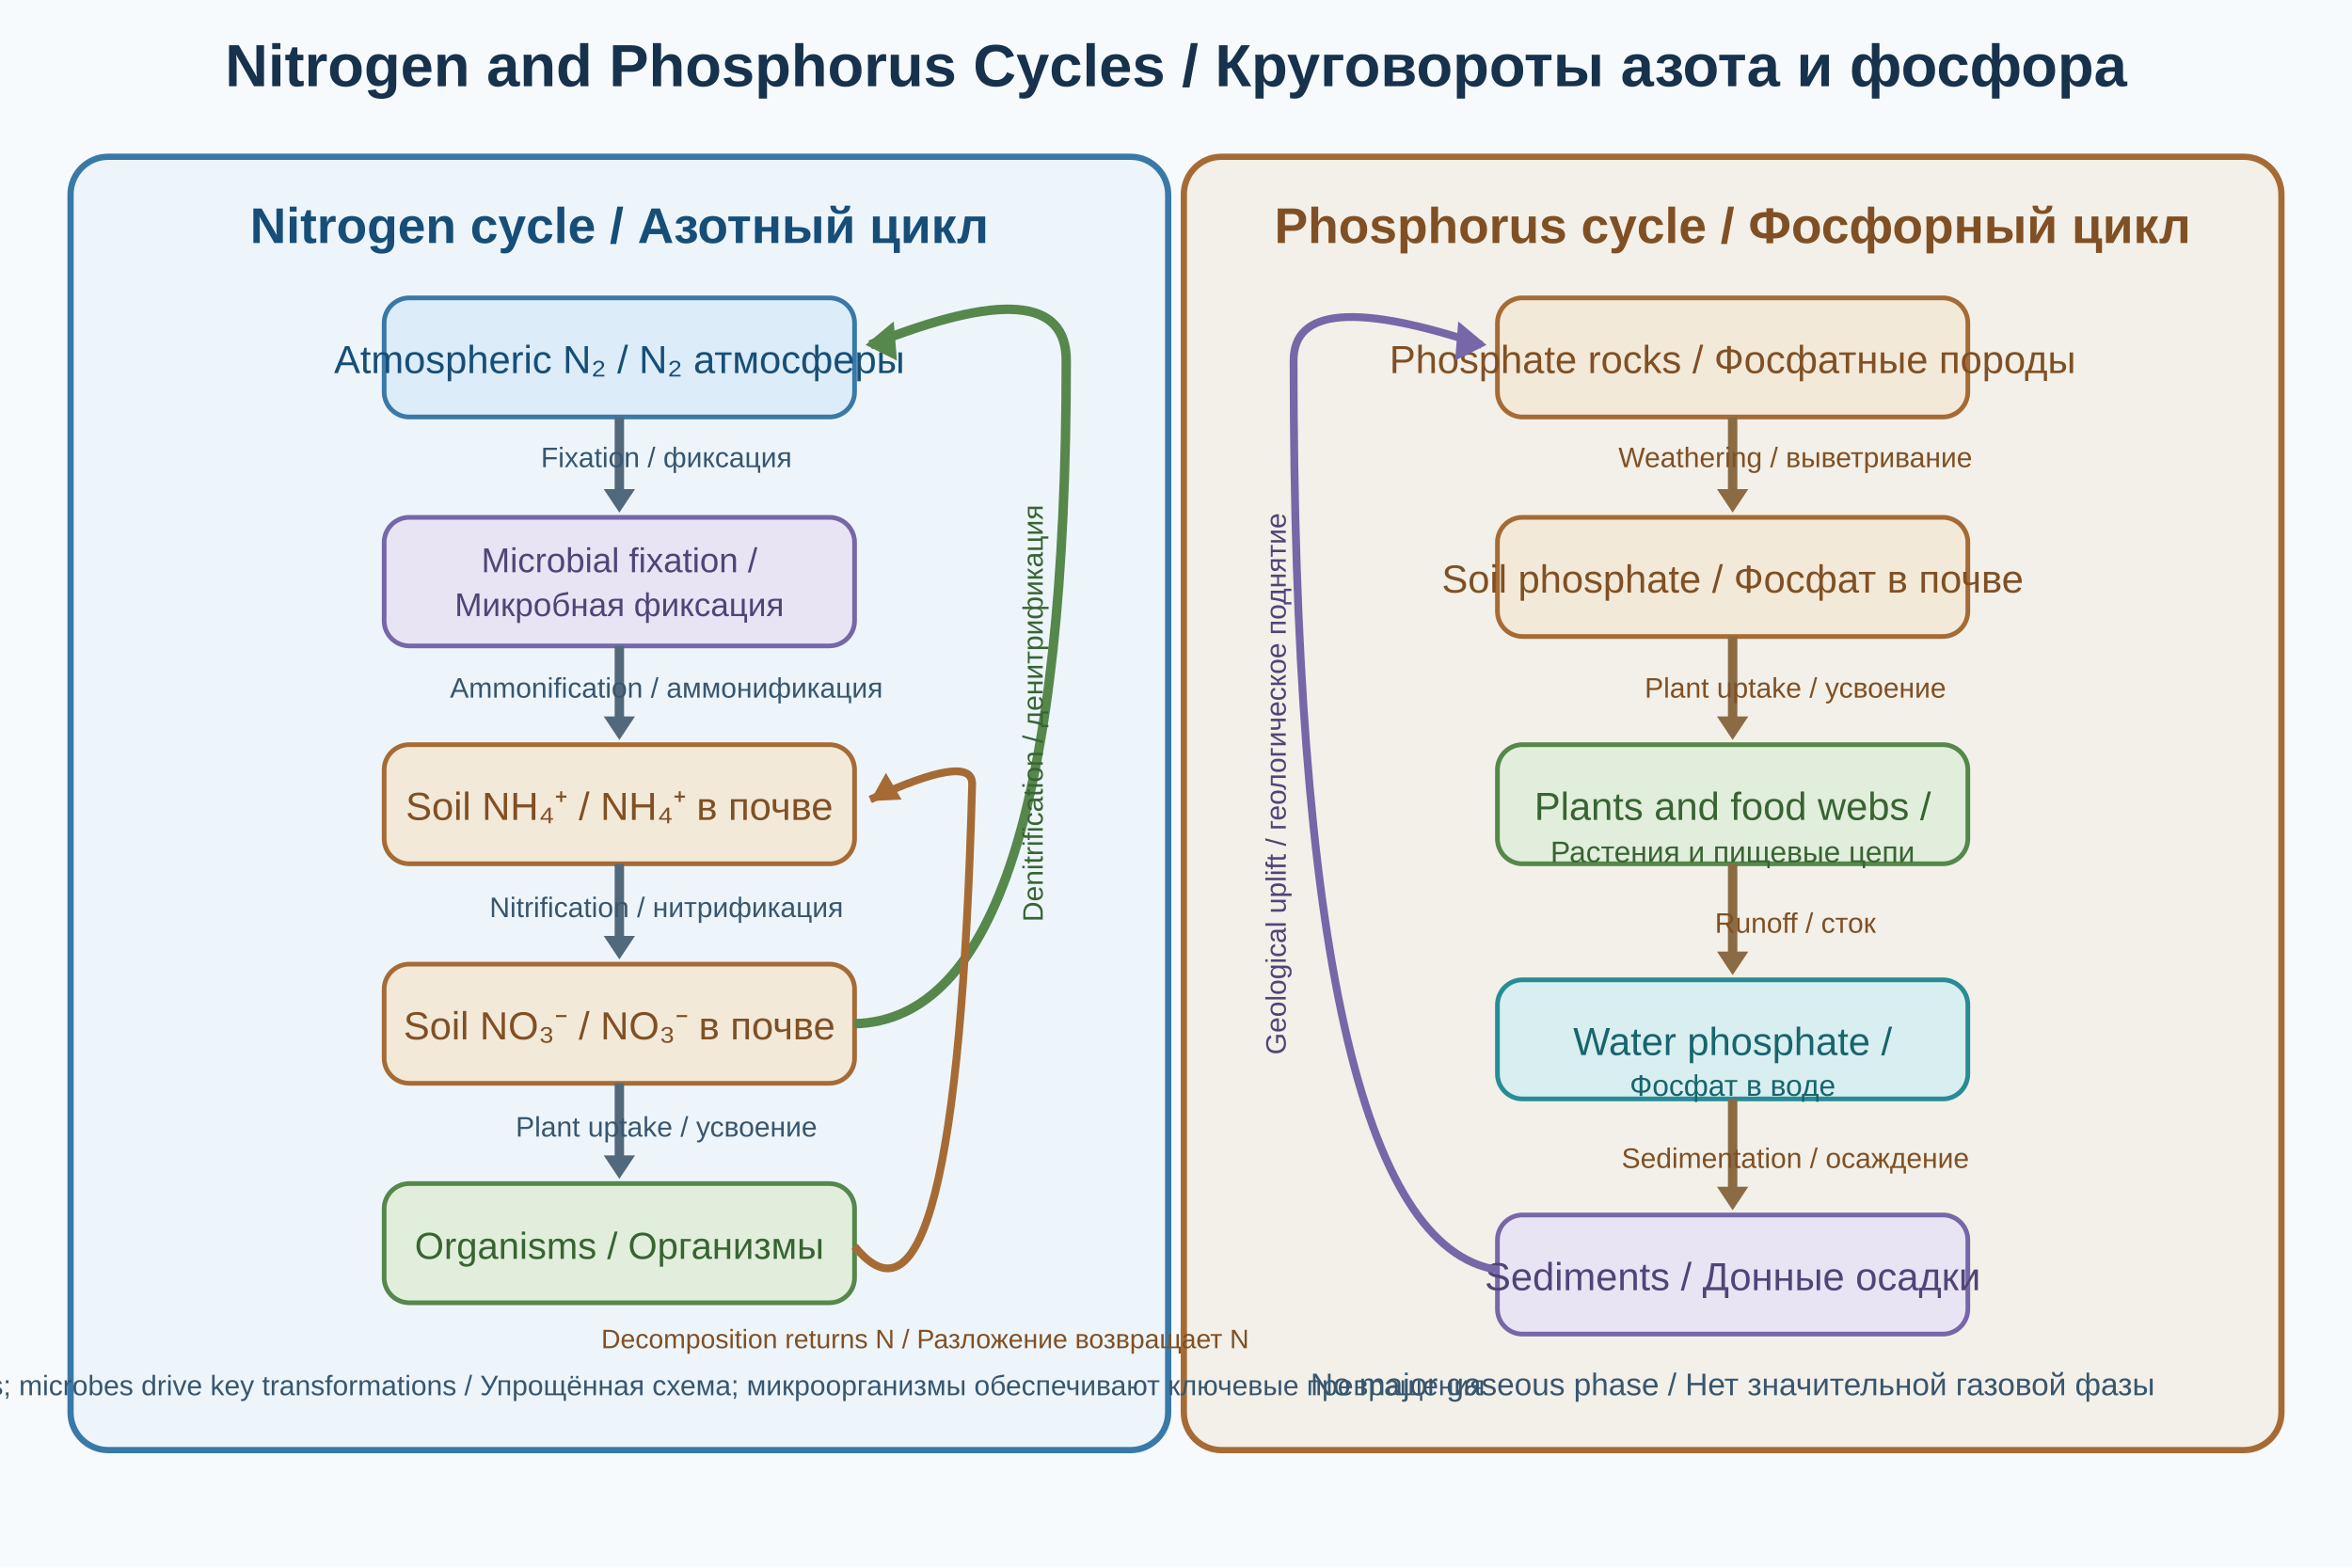
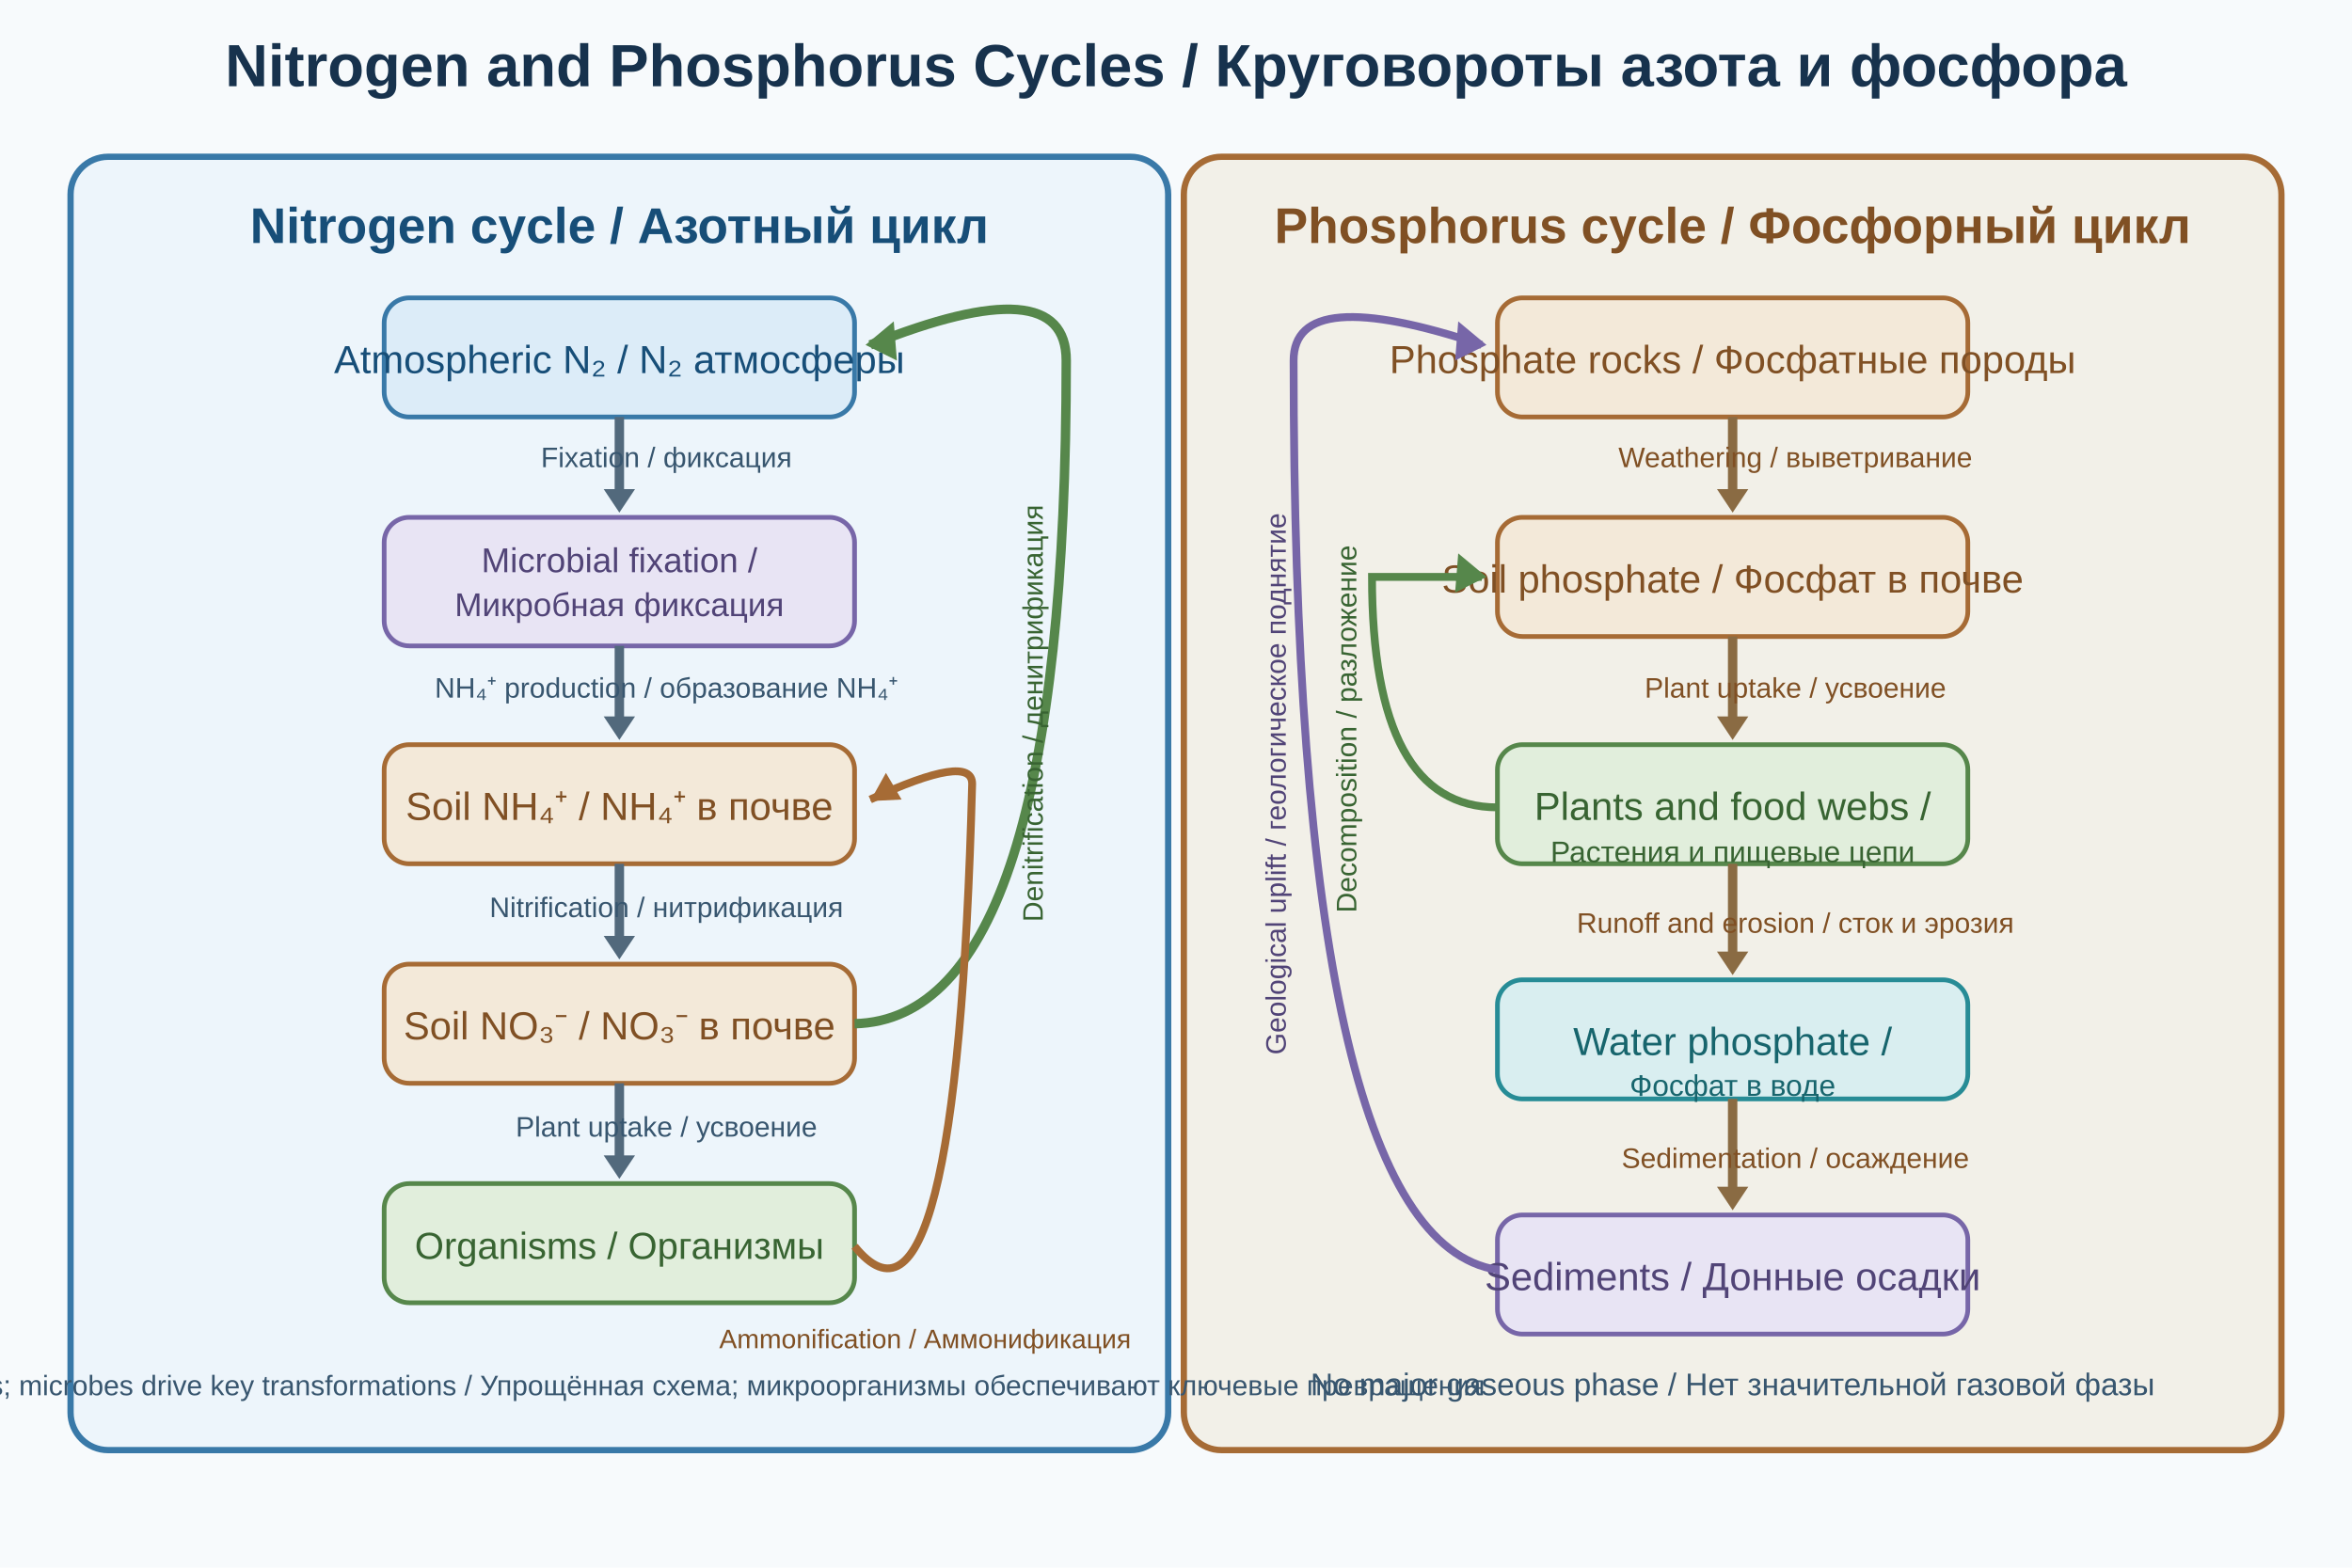
<svg xmlns="http://www.w3.org/2000/svg" width="1500" height="1000" viewBox="0 0 1500 1000" role="img" aria-labelledby="t d">
  <rect width="1500" height="1000" fill="#f7fafc" />
  <text x="750" y="55" text-anchor="middle" font-family="Arial,sans-serif" font-size="38" font-weight="700" fill="#17324d">Nitrogen and Phosphorus Cycles / Круговороты азота и фосфора</text>
  <rect x="45" y="100" width="700" height="825" rx="24" fill="#edf5fb" stroke="#3979a8" stroke-width="4" />
  <rect x="755" y="100" width="700" height="825" rx="24" fill="#f2f0e8" stroke="#a66b35" stroke-width="4" />
  <g font-family="Arial,sans-serif" text-anchor="middle">
    <text x="395" y="155" font-size="32" font-weight="700" fill="#174e78">Nitrogen cycle / Азотный цикл</text>
    <rect x="245" y="190" width="300" height="76" rx="16" fill="#dcecf8" stroke="#3979a8" stroke-width="3" />
    <text x="395" y="238" font-size="25" fill="#174e78">Atmospheric N₂ / N₂ атмосферы</text>
    <rect x="245" y="330" width="300" height="82" rx="16" fill="#e8e4f4" stroke="#7766a8" stroke-width="3" />
    <text x="395" y="365" font-size="22" fill="#514477">Microbial fixation /</text>
    <text x="395" y="393" font-size="21" fill="#514477">Микробная фиксация</text>
    <rect x="245" y="475" width="300" height="76" rx="16" fill="#f3e9d9" stroke="#a66b35" stroke-width="3" />
    <text x="395" y="523" font-size="25" fill="#805024">Soil NH₄⁺ / NH₄⁺ в почве</text>
    <rect x="245" y="615" width="300" height="76" rx="16" fill="#f3e9d9" stroke="#a66b35" stroke-width="3" />
    <text x="395" y="663" font-size="25" fill="#805024">Soil NO₃⁻ / NO₃⁻ в почве</text>
    <rect x="245" y="755" width="300" height="76" rx="16" fill="#e1eedc" stroke="#56874b" stroke-width="3" />
    <text x="395" y="803" font-size="24" fill="#386432">Organisms / Организмы</text>
    <path d="M395 266V322 M395 412V467 M395 551V607 M395 691V747" stroke="#52697c" stroke-width="6" fill="none" />
    <g fill="#52697c">
      <path d="M385 312l10 15 10-15z" />
      <path d="M385 457l10 15 10-15z" />
      <path d="M385 597l10 15 10-15z" />
      <path d="M385 737l10 15 10-15z" />
    </g>
    <text x="425" y="298" font-size="18" fill="#38566f">Fixation / фиксация</text>
-     <text x="425" y="445" font-size="18" fill="#38566f">Ammonification / аммонификация</text>
+     <text x="425" y="445" font-size="18" fill="#38566f">NH₄⁺ production / образование NH₄⁺</text>
    <text x="425" y="585" font-size="18" fill="#38566f">Nitrification / нитрификация</text>
    <text x="425" y="725" font-size="18" fill="#38566f">Plant uptake / усвоение</text>
    <path d="M545 653Q680 650 680 230Q680 170 555 220" stroke="#56874b" stroke-width="6" fill="none" />
    <path d="M570 205l-18 15 20 10z" fill="#56874b" />
    <text x="665" y="455" font-size="18" fill="#386432" transform="rotate(-90 665 455)">Denitrification / денитрификация</text>
    <path d="M545 795Q610 875 620 500Q620 480 555 510" stroke="#a66b35" stroke-width="5" fill="none" />
    <path d="M565 493l-10 18 20-1z" fill="#a66b35" />
-     <text x="590" y="860" font-size="17" fill="#805024">Decomposition returns N / Разложение возвращает N</text>
+     <text x="590" y="860" font-size="17" fill="#805024">Ammonification / Аммонификация</text>
    <text x="395" y="890" font-size="18" fill="#38566f">Simplified pathways; microbes drive key transformations / Упрощённая схема; микроорганизмы обеспечивают ключевые превращения</text>
    <text x="1105" y="155" font-size="32" font-weight="700" fill="#805024">Phosphorus cycle / Фосфорный цикл</text>
    <rect x="955" y="190" width="300" height="76" rx="16" fill="#f3e9d9" stroke="#a66b35" stroke-width="3" />
    <text x="1105" y="238" font-size="25" fill="#805024">Phosphate rocks / Фосфатные породы</text>
    <rect x="955" y="330" width="300" height="76" rx="16" fill="#f3e9d9" stroke="#a66b35" stroke-width="3" />
    <text x="1105" y="378" font-size="25" fill="#805024">Soil phosphate / Фосфат в почве</text>
    <rect x="955" y="475" width="300" height="76" rx="16" fill="#e1eedc" stroke="#56874b" stroke-width="3" />
    <text x="1105" y="523" font-size="25" fill="#386432">Plants and food webs /</text>
    <text x="1105" y="550" font-size="19" fill="#386432">Растения и пищевые цепи</text>
    <rect x="955" y="625" width="300" height="76" rx="16" fill="#d9eef0" stroke="#278c96" stroke-width="3" />
    <text x="1105" y="673" font-size="25" fill="#17656d">Water phosphate /</text>
    <text x="1105" y="699" font-size="19" fill="#17656d">Фосфат в воде</text>
    <rect x="955" y="775" width="300" height="76" rx="16" fill="#e8e4f4" stroke="#7766a8" stroke-width="3" />
    <text x="1105" y="823" font-size="25" fill="#514477">Sediments / Донные осадки</text>
+     <path d="M955 515Q875 515 875 368H945" stroke="#56874b" stroke-width="5" fill="none" />
+     <path d="M930 353l18 15-20 10z" fill="#56874b" />
+     <text x="865" y="465" font-size="18" fill="#386432" transform="rotate(-90 865 465)">Decomposition / разложение</text>
    <path d="M1105 266V322 M1105 406V467 M1105 551V617 M1105 701V767" stroke="#8a6b43" stroke-width="6" fill="none" />
    <g fill="#8a6b43">
      <path d="M1095 312l10 15 10-15z" />
      <path d="M1095 457l10 15 10-15z" />
      <path d="M1095 607l10 15 10-15z" />
      <path d="M1095 757l10 15 10-15z" />
    </g>
    <text x="1145" y="298" font-size="18" fill="#805024">Weathering / выветривание</text>
    <text x="1145" y="445" font-size="18" fill="#805024">Plant uptake / усвоение</text>
-     <text x="1145" y="595" font-size="18" fill="#805024">Runoff / сток</text>
+     <text x="1145" y="595" font-size="18" fill="#805024">Runoff and erosion / сток и эрозия</text>
    <text x="1145" y="745" font-size="18" fill="#805024">Sedimentation / осаждение</text>
    <path d="M955 810Q825 790 825 230Q825 180 945 220" stroke="#7766a8" stroke-width="5" fill="none" />
    <path d="M930 205l18 15-20 10z" fill="#7766a8" />
    <text x="820" y="500" font-size="18" fill="#514477" transform="rotate(-90 820 500)">Geological uplift / геологическое поднятие</text>
    <text x="1105" y="890" font-size="20" fill="#38566f">No major gaseous phase / Нет значительной газовой фазы</text>
  </g>
</svg>
